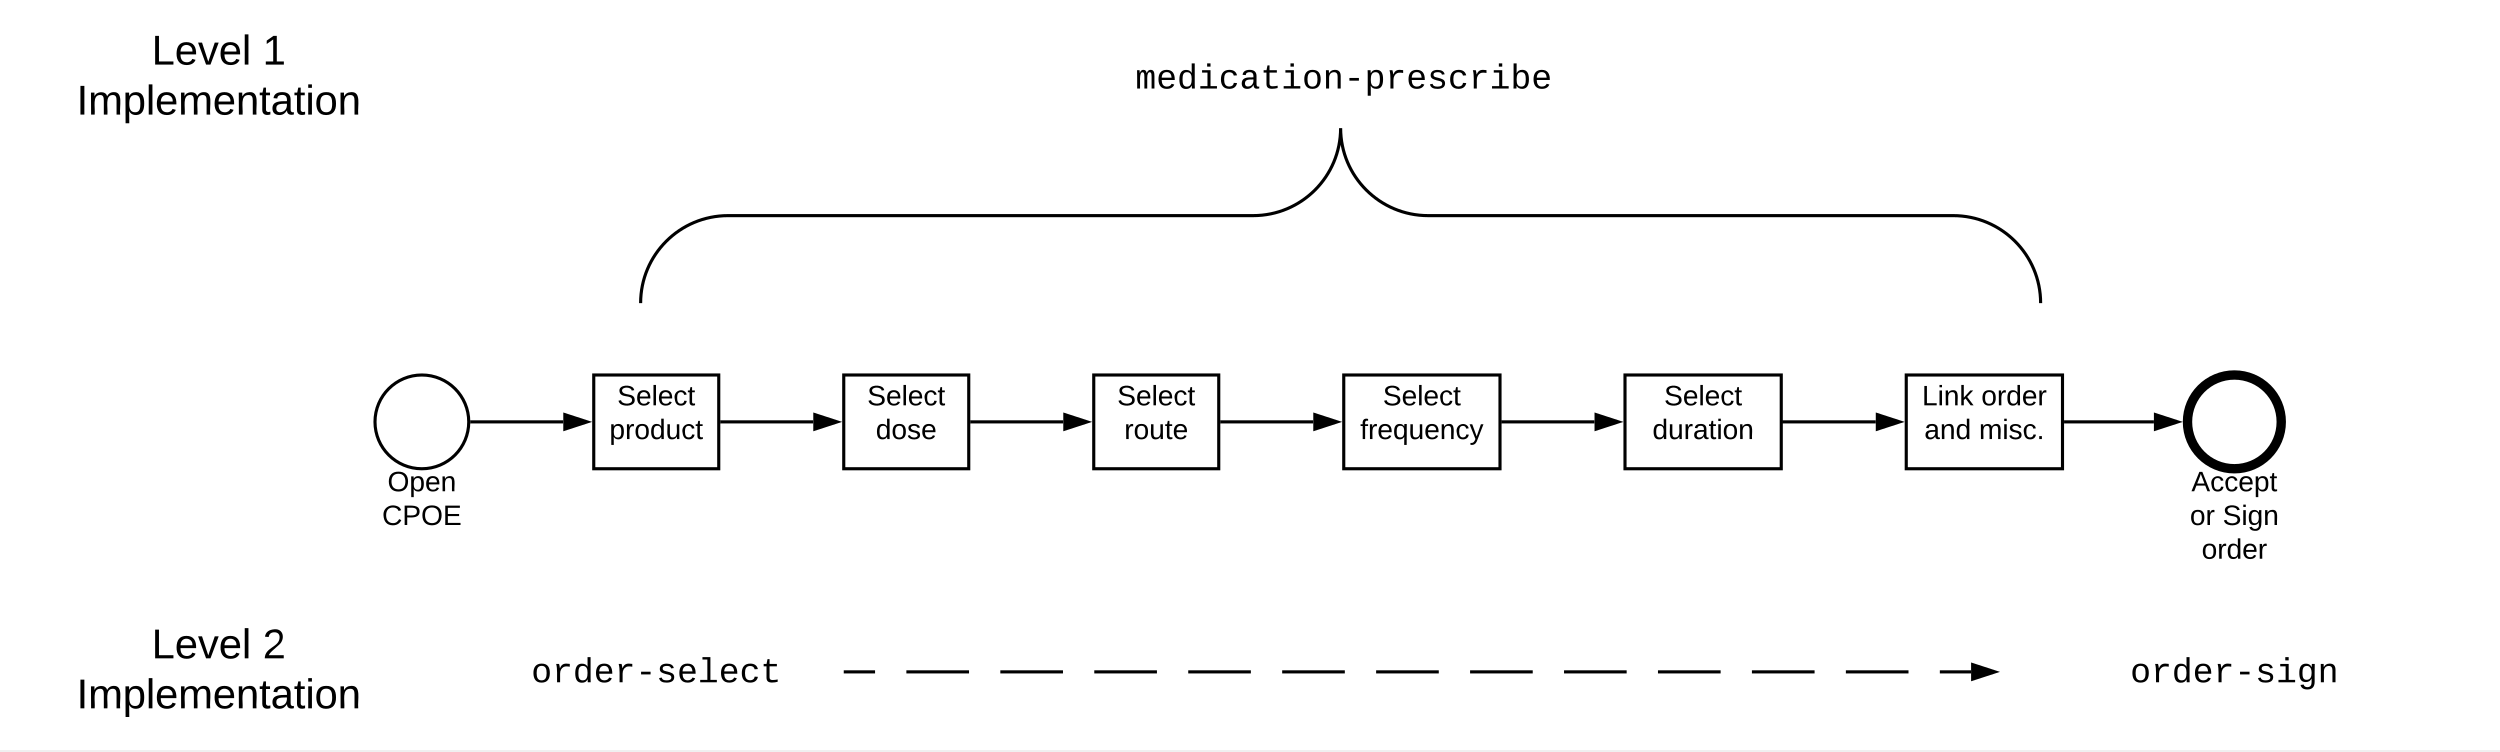
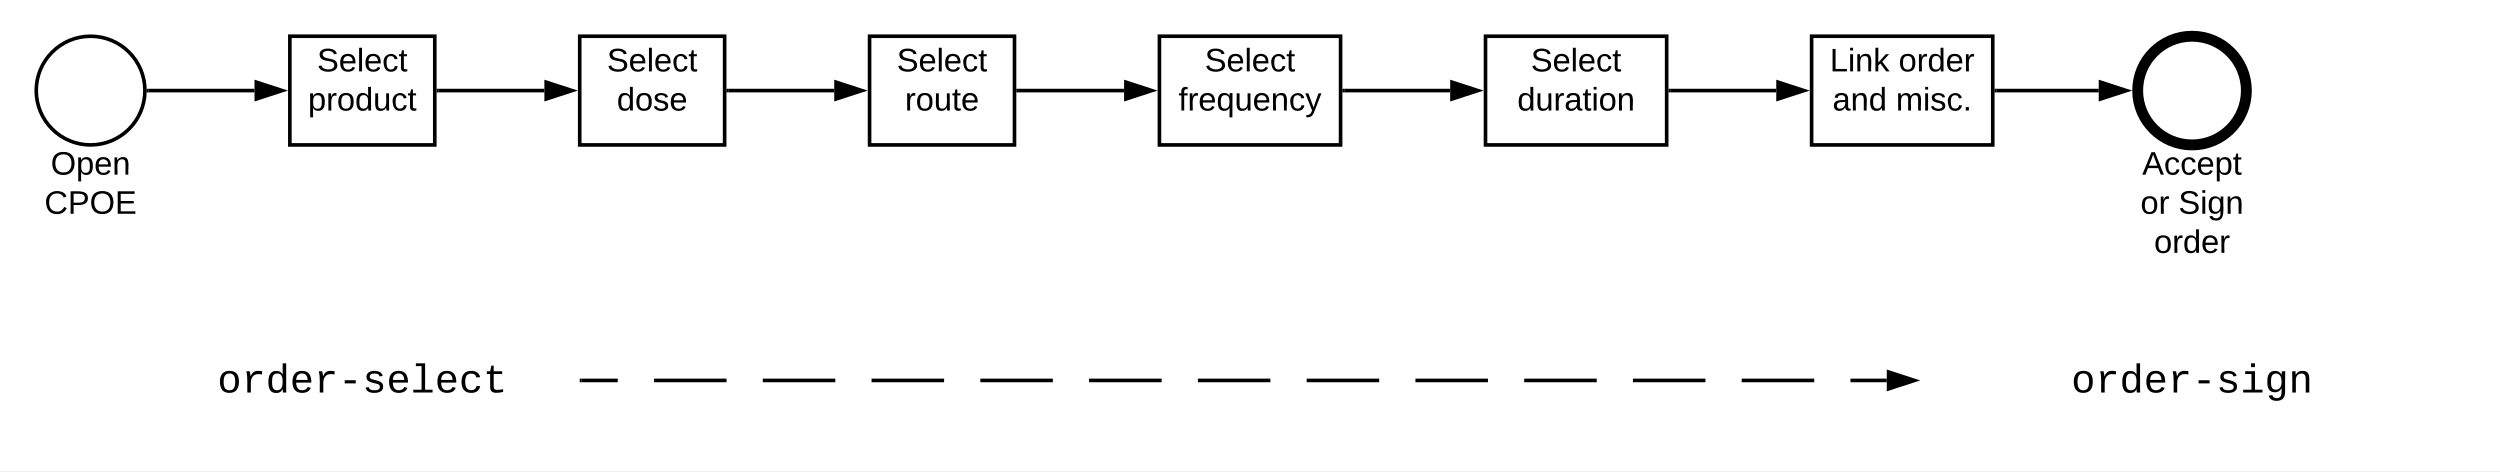
- <svg xmlns="http://www.w3.org/2000/svg" xmlns:ns1="lucid" xmlns:xlink="http://www.w3.org/1999/xlink" width="1600" height="481">
-   <g transform="translate(0 1.4210854715202004e-14)" ns1:page-tab-id="N0z3ojsHobxc">
+ <svg xmlns="http://www.w3.org/2000/svg" xmlns:ns1="lucid" xmlns:xlink="http://www.w3.org/1999/xlink" width="1380" height="260">
+   <g transform="translate(-220 -220)" ns1:page-tab-id="N0z3ojsHobxc">
    <path d="M0 0h1600v480H0z" fill="#fff" />
-     <path d="M20 20h240v60H20z" fill="none" />
-     <use xlink:href="#a" transform="matrix(1,0,0,1,20,20) translate(77.07407 21.33333)" />
-     <use xlink:href="#b" transform="matrix(1,0,0,1,20,20) translate(148.1111 21.33333)" />
-     <use xlink:href="#c" transform="matrix(1,0,0,1,20,20) translate(29.03704 53.33333)" />
    <path d="M300 270c0 16.57-13.43 30-30 30s-30-13.43-30-30 13.43-30 30-30 30 13.43 30 30z" stroke="#000" stroke-width="2" fill="#fff" />
-     <use xlink:href="#d" transform="matrix(1,0,0,1,240,300) translate(8 14.4)" />
-     <use xlink:href="#e" transform="matrix(1,0,0,1,240,300) translate(4.525 36)" />
+     <use xlink:href="#a" transform="matrix(1,0,0,1,240,302) translate(8 14.4)" />
+     <use xlink:href="#b" transform="matrix(1,0,0,1,240,302) translate(4.525 36)" />
    <path d="M1460 270c0 16.57-13.43 30-30 30s-30-13.43-30-30 13.43-30 30-30 30 13.43 30 30z" stroke="#000" stroke-width="6" fill="#fff" />
-     <use xlink:href="#f" transform="matrix(1,0,0,1,1400,300) translate(2.5 14.4)" />
-     <use xlink:href="#g" transform="matrix(1,0,0,1,1400,300) translate(1.55 36)" />
-     <use xlink:href="#h" transform="matrix(1,0,0,1,1400,300) translate(22.5 36)" />
-     <use xlink:href="#i" transform="matrix(1,0,0,1,1400,300) translate(9.05 57.6)" />
+     <use xlink:href="#c" transform="matrix(1,0,0,1,1400,302) translate(2.5 14.4)" />
+     <use xlink:href="#d" transform="matrix(1,0,0,1,1400,302) translate(1.55 36)" />
+     <use xlink:href="#e" transform="matrix(1,0,0,1,1400,302) translate(22.5 36)" />
+     <use xlink:href="#f" transform="matrix(1,0,0,1,1400,302) translate(9.05 57.6)" />
    <path d="M380 240h80v60h-80z" stroke="#000" stroke-width="2" fill="#fff" />
-     <use xlink:href="#j" transform="matrix(1,0,0,1,380,240) translate(15.03 19.41)" />
-     <use xlink:href="#k" transform="matrix(1,0,0,1,380,240) translate(10.03 41.01)" />
+     <use xlink:href="#g" transform="matrix(1,0,0,1,380,240) translate(15.03 19.41)" />
+     <use xlink:href="#h" transform="matrix(1,0,0,1,380,240) translate(10.03 41.01)" />
    <path d="M540 240h80v60h-80z" stroke="#000" stroke-width="2" fill="#fff" />
-     <use xlink:href="#l" transform="matrix(1,0,0,1,540,240) translate(15.03 19.41)" />
-     <use xlink:href="#m" transform="matrix(1,0,0,1,540,240) translate(20.505 41.01)" />
+     <use xlink:href="#i" transform="matrix(1,0,0,1,540,240) translate(15.03 19.41)" />
+     <use xlink:href="#j" transform="matrix(1,0,0,1,540,240) translate(20.505 41.01)" />
    <path d="M700 240h80v60h-80z" stroke="#000" stroke-width="2" fill="#fff" />
-     <use xlink:href="#l" transform="matrix(1,0,0,1,700,240) translate(15.03 19.41)" />
-     <use xlink:href="#n" transform="matrix(1,0,0,1,700,240) translate(19.53 41.01)" />
+     <use xlink:href="#i" transform="matrix(1,0,0,1,700,240) translate(15.03 19.41)" />
+     <use xlink:href="#k" transform="matrix(1,0,0,1,700,240) translate(19.53 41.01)" />
    <path d="M860 240h100v60H860z" stroke="#000" stroke-width="2" fill="#fff" />
-     <use xlink:href="#l" transform="matrix(1,0,0,1,860,240) translate(25.03 19.41)" />
-     <use xlink:href="#o" transform="matrix(1,0,0,1,860,240) translate(10.53 41.01)" />
+     <use xlink:href="#i" transform="matrix(1,0,0,1,860,240) translate(25.03 19.41)" />
+     <use xlink:href="#l" transform="matrix(1,0,0,1,860,240) translate(10.53 41.01)" />
    <path d="M1040 240h100v60h-100z" stroke="#000" stroke-width="2" fill="#fff" />
-     <use xlink:href="#l" transform="matrix(1,0,0,1,1040,240) translate(25.03 19.41)" />
-     <use xlink:href="#p" transform="matrix(1,0,0,1,1040,240) translate(17.555 41.01)" />
-     <path d="M301 270h59.5" stroke="#000" stroke-width="2" fill="none" />
-     <path d="M301 271h-1.08l.08-1-.04-1H301z" />
+     <use xlink:href="#i" transform="matrix(1,0,0,1,1040,240) translate(25.03 19.41)" />
+     <use xlink:href="#m" transform="matrix(1,0,0,1,1040,240) translate(17.555 41.01)" />
+     <path d="M302 270h58.5" stroke="#000" stroke-width="2" fill="none" />
+     <path d="M302.03 271h-1.1l.07-.98-.03-1.02h1.06z" />
    <path d="M375.76 270l-14.26 4.64v-9.28z" stroke="#000" stroke-width="2" />
-     <path d="M461 270h59.5" stroke="#000" stroke-width="2" fill="none" />
-     <path d="M461 271h-1v-2h1z" />
+     <path d="M462 270h58.5" stroke="#000" stroke-width="2" fill="none" />
+     <path d="M462.03 271H461v-2h1.03z" />
    <path d="M535.76 270l-14.26 4.64v-9.28z" stroke="#000" stroke-width="2" />
-     <path d="M621 270h59.5" stroke="#000" stroke-width="2" fill="none" />
-     <path d="M621 271h-1v-2h1z" />
+     <path d="M622 270h58.5" stroke="#000" stroke-width="2" fill="none" />
+     <path d="M622.03 271H621v-2h1.03z" />
    <path d="M695.76 270l-14.26 4.64v-9.28z" stroke="#000" stroke-width="2" />
-     <path d="M781 270h59.5" stroke="#000" stroke-width="2" fill="none" />
-     <path d="M781 271h-1v-2h1z" />
+     <path d="M782 270h58.5" stroke="#000" stroke-width="2" fill="none" />
+     <path d="M782.03 271H781v-2h1.03z" />
    <path d="M855.76 270l-14.26 4.64v-9.28z" stroke="#000" stroke-width="2" />
-     <path d="M961 270h59.5" stroke="#000" stroke-width="2" fill="none" />
-     <path d="M961 271h-1v-2h1z" />
+     <path d="M962 270h58.5" stroke="#000" stroke-width="2" fill="none" />
+     <path d="M962.03 271H961v-2h1.03z" />
    <path d="M1035.76 270l-14.26 4.64v-9.28z" stroke="#000" stroke-width="2" />
    <path d="M300 400h240v60H300z" stroke="#000" stroke-opacity="0" stroke-width="2" fill="#fff" fill-opacity="0" />
-     <use xlink:href="#q" transform="matrix(1,0,0,1,305,405) translate(34.98698 31.66233)" />
+     <use xlink:href="#n" transform="matrix(1,0,0,1,305,405) translate(34.98698 31.66233)" />
    <path d="M1280 400h300v60h-300z" stroke="#000" stroke-opacity="0" stroke-width="2" fill="#fff" fill-opacity="0" />
-     <use xlink:href="#r" transform="matrix(1,0,0,1,1285,405) translate(78.32248 31.66233)" />
+     <use xlink:href="#o" transform="matrix(1,0,0,1,1285,405) translate(78.32248 31.66233)" />
    <path d="M1220 240h100v60h-100z" stroke="#000" stroke-width="2" fill="#fff" />
-     <use xlink:href="#s" transform="matrix(1,0,0,1,1220,240) translate(10.08 19.41)" />
-     <use xlink:href="#t" transform="matrix(1,0,0,1,1220,240) translate(48.03 19.41)" />
-     <use xlink:href="#u" transform="matrix(1,0,0,1,1220,240) translate(11.555 41.01)" />
-     <use xlink:href="#v" transform="matrix(1,0,0,1,1220,240) translate(46.555 41.01)" />
-     <path d="M1141 270h59.5" stroke="#000" stroke-width="2" fill="none" />
-     <path d="M1141 271h-1v-2h1z" />
+     <use xlink:href="#p" transform="matrix(1,0,0,1,1220,240) translate(10.08 19.41)" />
+     <use xlink:href="#q" transform="matrix(1,0,0,1,1220,240) translate(48.03 19.41)" />
+     <use xlink:href="#r" transform="matrix(1,0,0,1,1220,240) translate(11.555 41.01)" />
+     <use xlink:href="#s" transform="matrix(1,0,0,1,1220,240) translate(46.555 41.01)" />
+     <path d="M1142 270h58.5" stroke="#000" stroke-width="2" fill="none" />
+     <path d="M1142.03 271H1141v-2h1.03z" />
    <path d="M1215.76 270l-14.26 4.64v-9.28z" stroke="#000" stroke-width="2" />
-     <path d="M1321 270h57.5" stroke="#000" stroke-width="2" fill="none" />
-     <path d="M1321 271h-1v-2h1z" />
+     <path d="M1322 270h56.5" stroke="#000" stroke-width="2" fill="none" />
+     <path d="M1322.03 271H1321v-2h1.03z" />
    <path d="M1393.76 270l-14.26 4.64v-9.28z" stroke="#000" stroke-width="2" />
-     <path d="M740 20h240v60H740z" stroke="#000" stroke-opacity="0" stroke-width="2" fill="#fff" fill-opacity="0" />
-     <g>
-       <use xlink:href="#w" transform="matrix(1,0,0,1,745,25) translate(-18.35503 31.66233)" />
-     </g>
-     <g fill="none">
-       <path d="M410 194h896V90H410z" />
-       <path d="M1306 194c0-30.93-25.07-56-56-56H914c-30.93 0-56-25.07-56-56 0 30.93-25.07 56-56 56H466c-30.93 0-56 25.07-56 56" stroke="#000" stroke-width="2" />
-     </g>
-     <path d="M20 400h240v60H20z" fill="none" />
-     <g>
-       <use xlink:href="#a" transform="matrix(1,0,0,1,20,400) translate(77.07407 21.33333)" />
-       <use xlink:href="#x" transform="matrix(1,0,0,1,20,400) translate(148.1111 21.33333)" />
-       <use xlink:href="#c" transform="matrix(1,0,0,1,20,400) translate(29.03704 53.33333)" />
-     </g>
-     <path d="M540 430h721.5" fill="none" />
-     <path d="M540 430h20.04m20.04 0h40.1m20.03 0h40.1m20.03 0h40.1m20.03 0h40.08m20.04 0h40.1m20.03 0h40.1m20.03 0h40.1m20.03 0h40.08m20.04 0h40.1m20.03 0h40.1m20.03 0h40.08m20.06 0h20.04" stroke="#000" stroke-width="2" fill="none" />
-     <path />
+     <path d="M541 430h20m20.03 0h40.03m20 0h40.04m20 0h40.04m20 0h40.04m20 0h40.04m20.02 0h40.02m20.02 0h40.02m20.02 0h40.03m20 0h40.04m20 0h40.03m20 0h40.04m20 0h20.03" stroke="#000" stroke-width="2" fill="none" />
+     <path d="M541.03 431H540v-2h1.03z" />
    <path d="M1276.76 430l-14.26 4.64v-9.28z" stroke="#000" stroke-width="2" />
    <defs>
-       <path d="M30 0v-248h33v221h125V0H30" id="y" />
-       <path d="M100-194c63 0 86 42 84 106H49c0 40 14 67 53 68 26 1 43-12 49-29l28 8c-11 28-37 45-77 45C44 4 14-33 15-96c1-61 26-98 85-98zm52 81c6-60-76-77-97-28-3 7-6 17-6 28h103" id="z" />
-       <path d="M108 0H70L1-190h34L89-25l56-165h34" id="A" />
-       <path d="M24 0v-261h32V0H24" id="B" />
+       <path d="M140-251c81 0 123 46 123 126C263-46 219 4 140 4 59 4 17-45 17-125s42-126 123-126zm0 227c63 0 89-41 89-101s-29-99-89-99c-61 0-89 39-89 99S79-25 140-24" id="t" />
+       <path d="M115-194c55 1 70 41 70 98S169 2 115 4C84 4 66-9 55-30l1 105H24l-1-265h31l2 30c10-21 28-34 59-34zm-8 174c40 0 45-34 45-75s-6-73-45-74c-42 0-51 32-51 76 0 43 10 73 51 73" id="u" />
+       <path d="M100-194c63 0 86 42 84 106H49c0 40 14 67 53 68 26 1 43-12 49-29l28 8c-11 28-37 45-77 45C44 4 14-33 15-96c1-61 26-98 85-98zm52 81c6-60-76-77-97-28-3 7-6 17-6 28h103" id="v" />
+       <path d="M117-194c89-4 53 116 60 194h-32v-121c0-31-8-49-39-48C34-167 62-67 57 0H25l-1-190h30c1 10-1 24 2 32 11-22 29-35 61-36" id="w" />
      <g id="a">
-         <use transform="matrix(0.07407407,0,0,0.07407407,0,0)" xlink:href="#y" />
-         <use transform="matrix(0.07407407,0,0,0.07407407,14.81481,0)" xlink:href="#z" />
-         <use transform="matrix(0.07407407,0,0,0.07407407,29.62963,0)" xlink:href="#A" />
-         <use transform="matrix(0.07407407,0,0,0.07407407,42.96296,0)" xlink:href="#z" />
-         <use transform="matrix(0.07407407,0,0,0.07407407,57.77778,0)" xlink:href="#B" />
-       </g>
-       <path d="M27 0v-27h64v-190l-56 39v-29l58-41h29v221h61V0H27" id="C" />
-       <use transform="matrix(0.07407407,0,0,0.07407407,0,0)" xlink:href="#C" id="b" />
-       <path d="M33 0v-248h34V0H33" id="D" />
-       <path d="M210-169c-67 3-38 105-44 169h-31v-121c0-29-5-50-35-48C34-165 62-65 56 0H25l-1-190h30c1 10-1 24 2 32 10-44 99-50 107 0 11-21 27-35 58-36 85-2 47 119 55 194h-31v-121c0-29-5-49-35-48" id="E" />
-       <path d="M115-194c55 1 70 41 70 98S169 2 115 4C84 4 66-9 55-30l1 105H24l-1-265h31l2 30c10-21 28-34 59-34zm-8 174c40 0 45-34 45-75s-6-73-45-74c-42 0-51 32-51 76 0 43 10 73 51 73" id="F" />
-       <path d="M117-194c89-4 53 116 60 194h-32v-121c0-31-8-49-39-48C34-167 62-67 57 0H25l-1-190h30c1 10-1 24 2 32 11-22 29-35 61-36" id="G" />
-       <path d="M59-47c-2 24 18 29 38 22v24C64 9 27 4 27-40v-127H5v-23h24l9-43h21v43h35v23H59v120" id="H" />
-       <path d="M141-36C126-15 110 5 73 4 37 3 15-17 15-53c-1-64 63-63 125-63 3-35-9-54-41-54-24 1-41 7-42 31l-33-3c5-37 33-52 76-52 45 0 72 20 72 64v82c-1 20 7 32 28 27v20c-31 9-61-2-59-35zM48-53c0 20 12 33 32 33 41-3 63-29 60-74-43 2-92-5-92 41" id="I" />
-       <path d="M24-231v-30h32v30H24zM24 0v-190h32V0H24" id="J" />
-       <path d="M100-194c62-1 85 37 85 99 1 63-27 99-86 99S16-35 15-95c0-66 28-99 85-99zM99-20c44 1 53-31 53-75 0-43-8-75-51-75s-53 32-53 75 10 74 51 75" id="K" />
+         <use transform="matrix(0.05,0,0,0.05,0,0)" xlink:href="#t" />
+         <use transform="matrix(0.05,0,0,0.05,14,0)" xlink:href="#u" />
+         <use transform="matrix(0.05,0,0,0.05,24,0)" xlink:href="#v" />
+         <use transform="matrix(0.05,0,0,0.05,34,0)" xlink:href="#w" />
+       </g>
+       <path d="M212-179c-10-28-35-45-73-45-59 0-87 40-87 99 0 60 29 101 89 101 43 0 62-24 78-52l27 14C228-24 195 4 139 4 59 4 22-46 18-125c-6-104 99-153 187-111 19 9 31 26 39 46" id="x" />
+       <path d="M30-248c87 1 191-15 191 75 0 78-77 80-158 76V0H30v-248zm33 125c57 0 124 11 124-50 0-59-68-47-124-48v98" id="y" />
+       <path d="M30 0v-248h187v28H63v79h144v27H63v87h162V0H30" id="z" />
+       <g id="b">
+         <use transform="matrix(0.05,0,0,0.05,0,0)" xlink:href="#x" />
+         <use transform="matrix(0.05,0,0,0.05,12.95,0)" xlink:href="#y" />
+         <use transform="matrix(0.05,0,0,0.05,24.95,0)" xlink:href="#t" />
+         <use transform="matrix(0.05,0,0,0.05,38.95,0)" xlink:href="#z" />
+       </g>
+       <path d="M205 0l-28-72H64L36 0H1l101-248h38L239 0h-34zm-38-99l-47-123c-12 45-31 82-46 123h93" id="A" />
+       <path d="M96-169c-40 0-48 33-48 73s9 75 48 75c24 0 41-14 43-38l32 2c-6 37-31 61-74 61-59 0-76-41-82-99-10-93 101-131 147-64 4 7 5 14 7 22l-32 3c-4-21-16-35-41-35" id="B" />
+       <path d="M59-47c-2 24 18 29 38 22v24C64 9 27 4 27-40v-127H5v-23h24l9-43h21v43h35v23H59v120" id="C" />
      <g id="c">
-         <use transform="matrix(0.07407407,0,0,0.07407407,0,0)" xlink:href="#D" />
-         <use transform="matrix(0.07407407,0,0,0.07407407,7.407407,0)" xlink:href="#E" />
-         <use transform="matrix(0.07407407,0,0,0.07407407,29.55556,0)" xlink:href="#F" />
-         <use transform="matrix(0.07407407,0,0,0.07407407,44.37037,0)" xlink:href="#B" />
-         <use transform="matrix(0.07407407,0,0,0.07407407,50.22222,0)" xlink:href="#z" />
-         <use transform="matrix(0.07407407,0,0,0.07407407,65.03704,0)" xlink:href="#E" />
-         <use transform="matrix(0.07407407,0,0,0.07407407,87.18519,0)" xlink:href="#z" />
-         <use transform="matrix(0.07407407,0,0,0.07407407,102,0)" xlink:href="#G" />
-         <use transform="matrix(0.07407407,0,0,0.07407407,116.8148,0)" xlink:href="#H" />
-         <use transform="matrix(0.07407407,0,0,0.07407407,124.2222,0)" xlink:href="#I" />
-         <use transform="matrix(0.07407407,0,0,0.07407407,139.037,0)" xlink:href="#H" />
-         <use transform="matrix(0.07407407,0,0,0.07407407,146.4444,0)" xlink:href="#J" />
-         <use transform="matrix(0.07407407,0,0,0.07407407,152.2963,0)" xlink:href="#K" />
-         <use transform="matrix(0.07407407,0,0,0.07407407,167.1111,0)" xlink:href="#G" />
-       </g>
-       <path d="M140-251c81 0 123 46 123 126C263-46 219 4 140 4 59 4 17-45 17-125s42-126 123-126zm0 227c63 0 89-41 89-101s-29-99-89-99c-61 0-89 39-89 99S79-25 140-24" id="L" />
+         <use transform="matrix(0.05,0,0,0.05,0,0)" xlink:href="#A" />
+         <use transform="matrix(0.05,0,0,0.05,12,0)" xlink:href="#B" />
+         <use transform="matrix(0.05,0,0,0.05,21,0)" xlink:href="#B" />
+         <use transform="matrix(0.05,0,0,0.05,30,0)" xlink:href="#v" />
+         <use transform="matrix(0.05,0,0,0.05,40,0)" xlink:href="#u" />
+         <use transform="matrix(0.05,0,0,0.05,50,0)" xlink:href="#C" />
+       </g>
+       <path d="M100-194c62-1 85 37 85 99 1 63-27 99-86 99S16-35 15-95c0-66 28-99 85-99zM99-20c44 1 53-31 53-75 0-43-8-75-51-75s-53 32-53 75 10 74 51 75" id="D" />
+       <path d="M114-163C36-179 61-72 57 0H25l-1-190h30c1 12-1 29 2 39 6-27 23-49 58-41v29" id="E" />
      <g id="d">
-         <use transform="matrix(0.05,0,0,0.05,0,0)" xlink:href="#L" />
-         <use transform="matrix(0.05,0,0,0.05,14,0)" xlink:href="#F" />
-         <use transform="matrix(0.05,0,0,0.05,24,0)" xlink:href="#z" />
-         <use transform="matrix(0.05,0,0,0.05,34,0)" xlink:href="#G" />
-       </g>
-       <path d="M212-179c-10-28-35-45-73-45-59 0-87 40-87 99 0 60 29 101 89 101 43 0 62-24 78-52l27 14C228-24 195 4 139 4 59 4 22-46 18-125c-6-104 99-153 187-111 19 9 31 26 39 46" id="M" />
-       <path d="M30-248c87 1 191-15 191 75 0 78-77 80-158 76V0H30v-248zm33 125c57 0 124 11 124-50 0-59-68-47-124-48v98" id="N" />
-       <path d="M30 0v-248h187v28H63v79h144v27H63v87h162V0H30" id="O" />
+         <use transform="matrix(0.05,0,0,0.05,0,0)" xlink:href="#D" />
+         <use transform="matrix(0.05,0,0,0.05,10,0)" xlink:href="#E" />
+       </g>
+       <path d="M185-189c-5-48-123-54-124 2 14 75 158 14 163 119 3 78-121 87-175 55-17-10-28-26-33-46l33-7c5 56 141 63 141-1 0-78-155-14-162-118-5-82 145-84 179-34 5 7 8 16 11 25" id="F" />
+       <path d="M24-231v-30h32v30H24zM24 0v-190h32V0H24" id="G" />
+       <path d="M177-190C167-65 218 103 67 71c-23-6-38-20-44-43l32-5c15 47 100 32 89-28v-30C133-14 115 1 83 1 29 1 15-40 15-95c0-56 16-97 71-98 29-1 48 16 59 35 1-10 0-23 2-32h30zM94-22c36 0 50-32 50-73 0-42-14-75-50-75-39 0-46 34-46 75s6 73 46 73" id="H" />
      <g id="e">
+         <use transform="matrix(0.05,0,0,0.05,0,0)" xlink:href="#F" />
+         <use transform="matrix(0.05,0,0,0.05,12,0)" xlink:href="#G" />
+         <use transform="matrix(0.05,0,0,0.05,15.95,0)" xlink:href="#H" />
+         <use transform="matrix(0.05,0,0,0.05,25.95,0)" xlink:href="#w" />
+       </g>
+       <path d="M85-194c31 0 48 13 60 33l-1-100h32l1 261h-30c-2-10 0-23-3-31C134-8 116 4 85 4 32 4 16-35 15-94c0-66 23-100 70-100zm9 24c-40 0-46 34-46 75 0 40 6 74 45 74 42 0 51-32 51-76 0-42-9-74-50-73" id="I" />
+       <g id="f">
+         <use transform="matrix(0.05,0,0,0.05,0,0)" xlink:href="#D" />
+         <use transform="matrix(0.05,0,0,0.05,10,0)" xlink:href="#E" />
+         <use transform="matrix(0.05,0,0,0.05,15.95,0)" xlink:href="#I" />
+         <use transform="matrix(0.05,0,0,0.05,25.95,0)" xlink:href="#v" />
+         <use transform="matrix(0.05,0,0,0.05,35.95,0)" xlink:href="#E" />
+       </g>
+       <path d="M24 0v-261h32V0H24" id="J" />
+       <g id="g">
+         <use transform="matrix(0.05,0,0,0.05,0,0)" xlink:href="#F" />
+         <use transform="matrix(0.05,0,0,0.05,12,0)" xlink:href="#v" />
+         <use transform="matrix(0.05,0,0,0.05,22,0)" xlink:href="#J" />
+         <use transform="matrix(0.05,0,0,0.05,25.95,0)" xlink:href="#v" />
+         <use transform="matrix(0.05,0,0,0.05,35.95,0)" xlink:href="#B" />
+         <use transform="matrix(0.05,0,0,0.05,44.95,0)" xlink:href="#C" />
+       </g>
+       <path d="M84 4C-5 8 30-112 23-190h32v120c0 31 7 50 39 49 72-2 45-101 50-169h31l1 190h-30c-1-10 1-25-2-33-11 22-28 36-60 37" id="K" />
+       <g id="h">
+         <use transform="matrix(0.05,0,0,0.05,0,0)" xlink:href="#u" />
+         <use transform="matrix(0.05,0,0,0.05,10,0)" xlink:href="#E" />
+         <use transform="matrix(0.05,0,0,0.05,15.95,0)" xlink:href="#D" />
+         <use transform="matrix(0.05,0,0,0.05,25.95,0)" xlink:href="#I" />
+         <use transform="matrix(0.05,0,0,0.05,35.95,0)" xlink:href="#K" />
+         <use transform="matrix(0.05,0,0,0.05,45.95,0)" xlink:href="#B" />
+         <use transform="matrix(0.05,0,0,0.05,54.95,0)" xlink:href="#C" />
+       </g>
+       <g id="i">
+         <use transform="matrix(0.05,0,0,0.05,0,0)" xlink:href="#F" />
+         <use transform="matrix(0.05,0,0,0.05,12,0)" xlink:href="#v" />
+         <use transform="matrix(0.05,0,0,0.05,22,0)" xlink:href="#J" />
+         <use transform="matrix(0.05,0,0,0.05,25.95,0)" xlink:href="#v" />
+         <use transform="matrix(0.05,0,0,0.05,35.95,0)" xlink:href="#B" />
+         <use transform="matrix(0.05,0,0,0.05,44.95,0)" xlink:href="#C" />
+       </g>
+       <path d="M135-143c-3-34-86-38-87 0 15 53 115 12 119 90S17 21 10-45l28-5c4 36 97 45 98 0-10-56-113-15-118-90-4-57 82-63 122-42 12 7 21 19 24 35" id="L" />
+       <g id="j">
+         <use transform="matrix(0.05,0,0,0.05,0,0)" xlink:href="#I" />
+         <use transform="matrix(0.05,0,0,0.05,10,0)" xlink:href="#D" />
+         <use transform="matrix(0.05,0,0,0.05,20,0)" xlink:href="#L" />
+         <use transform="matrix(0.05,0,0,0.05,29,0)" xlink:href="#v" />
+       </g>
+       <g id="k">
+         <use transform="matrix(0.05,0,0,0.05,0,0)" xlink:href="#E" />
+         <use transform="matrix(0.05,0,0,0.05,5.95,0)" xlink:href="#D" />
+         <use transform="matrix(0.05,0,0,0.05,15.95,0)" xlink:href="#K" />
+         <use transform="matrix(0.05,0,0,0.05,25.95,0)" xlink:href="#C" />
+         <use transform="matrix(0.05,0,0,0.05,30.95,0)" xlink:href="#v" />
+       </g>
+       <path d="M101-234c-31-9-42 10-38 44h38v23H63V0H32v-167H5v-23h27c-7-52 17-82 69-68v24" id="M" />
+       <path d="M145-31C134-9 116 4 85 4 32 4 16-35 15-94c0-59 17-99 70-100 32-1 48 14 60 33 0-11-1-24 2-32h30l-1 268h-32zM93-21c41 0 51-33 51-76s-8-73-50-73c-40 0-46 35-46 75s5 74 45 74" id="N" />
+       <path d="M179-190L93 31C79 59 56 82 12 73V49c39 6 53-20 64-50L1-190h34L92-34l54-156h33" id="O" />
+       <g id="l">
        <use transform="matrix(0.05,0,0,0.05,0,0)" xlink:href="#M" />
-         <use transform="matrix(0.05,0,0,0.05,12.95,0)" xlink:href="#N" />
-         <use transform="matrix(0.05,0,0,0.05,24.95,0)" xlink:href="#L" />
-         <use transform="matrix(0.05,0,0,0.05,38.95,0)" xlink:href="#O" />
-       </g>
-       <path d="M205 0l-28-72H64L36 0H1l101-248h38L239 0h-34zm-38-99l-47-123c-12 45-31 82-46 123h93" id="P" />
-       <path d="M96-169c-40 0-48 33-48 73s9 75 48 75c24 0 41-14 43-38l32 2c-6 37-31 61-74 61-59 0-76-41-82-99-10-93 101-131 147-64 4 7 5 14 7 22l-32 3c-4-21-16-35-41-35" id="Q" />
-       <g id="f">
+         <use transform="matrix(0.05,0,0,0.05,5,0)" xlink:href="#E" />
+         <use transform="matrix(0.05,0,0,0.05,10.95,0)" xlink:href="#v" />
+         <use transform="matrix(0.05,0,0,0.05,20.95,0)" xlink:href="#N" />
+         <use transform="matrix(0.05,0,0,0.05,30.95,0)" xlink:href="#K" />
+         <use transform="matrix(0.05,0,0,0.05,40.95,0)" xlink:href="#v" />
+         <use transform="matrix(0.05,0,0,0.05,50.95,0)" xlink:href="#w" />
+         <use transform="matrix(0.05,0,0,0.05,60.95,0)" xlink:href="#B" />
+         <use transform="matrix(0.05,0,0,0.05,69.95,0)" xlink:href="#O" />
+       </g>
+       <path d="M141-36C126-15 110 5 73 4 37 3 15-17 15-53c-1-64 63-63 125-63 3-35-9-54-41-54-24 1-41 7-42 31l-33-3c5-37 33-52 76-52 45 0 72 20 72 64v82c-1 20 7 32 28 27v20c-31 9-61-2-59-35zM48-53c0 20 12 33 32 33 41-3 63-29 60-74-43 2-92-5-92 41" id="P" />
+       <g id="m">
+         <use transform="matrix(0.05,0,0,0.05,0,0)" xlink:href="#I" />
+         <use transform="matrix(0.05,0,0,0.05,10,0)" xlink:href="#K" />
+         <use transform="matrix(0.05,0,0,0.05,20,0)" xlink:href="#E" />
+         <use transform="matrix(0.05,0,0,0.05,25.95,0)" xlink:href="#P" />
+         <use transform="matrix(0.05,0,0,0.05,35.95,0)" xlink:href="#C" />
+         <use transform="matrix(0.05,0,0,0.05,40.95,0)" xlink:href="#G" />
+         <use transform="matrix(0.05,0,0,0.05,44.9,0)" xlink:href="#D" />
+         <use transform="matrix(0.05,0,0,0.05,54.9,0)" xlink:href="#w" />
+       </g>
+       <path d="M615-1102c343 0 484 203 482 560-1 347-147 562-488 562-336 0-475-219-479-562-4-349 156-560 485-560zm-8 989c240 0 301-180 301-429 0-245-55-427-290-427-236 0-299 181-299 427 0 243 61 429 288 429" id="Q" />
+       <path d="M839-1102c70 0 148 7 206 17v167c-112-18-268-36-363 15-129 69-208 203-208 395V0H294c-10-367 32-789-52-1082h171c21 75 41 161 48 250h5c67-152 152-270 373-270" id="R" />
+       <path d="M865-914c-3-187-2-380-2-570h180v1261c0 76 1 155 6 223H877c-8-49-9-116-10-174h-5C801-44 708 26 530 26c-135 0-234-46-297-139s-95-232-95-419c0-377 131-566 392-566 176 0 271 63 335 184zm-286-51c-222 0-255 197-255 427 0 229 31 425 253 425 237 0 286-195 286-441 0-238-52-411-284-411" id="S" />
+       <path d="M617-1102c355 0 481 238 477 599H322c5 222 84 388 301 388 144 0 244-59 284-166l158 45C1002-72 854 20 623 20c-342 0-490-220-490-568 0-346 151-554 484-554zm291 461c-18-192-90-328-289-328-194 0-287 128-295 328h584" id="T" />
+       <path d="M334-464v-160h560v160H334" id="U" />
+       <path d="M873-819c-18-114-119-146-250-146-163 0-245 50-245 151 0 151 170 148 294 185 182 54 388 94 388 320 0 240-189 325-439 329-245 4-410-69-454-268l159-31c24 133 136 168 295 165 144-2 270-31 270-171 0-164-195-160-331-202-167-52-350-87-350-299 0-218 173-315 413-313 220 2 373 77 412 260" id="V" />
+       <path d="M736-142h380V0H134v-142h422v-1200H267v-142h469v1342" id="W" />
+       <path d="M631 20c-350 0-501-215-501-562 0-355 162-560 502-560 250 0 399 118 446 323l-192 14c-23-124-109-196-262-196-242 0-305 171-305 415 1 245 61 427 304 427 151 0 248-77 267-215l190 12C1039-107 883 20 631 20" id="X" />
+       <path d="M682 16c-209 0-323-80-324-285v-671H190v-142h170l58-282h120v282h432v142H538v652c2 114 60 155 182 155 106 0 209-16 297-34v137C921-4 806 16 682 16" id="Y" />
+       <g id="n">
+         <use transform="matrix(0.01085069,0,0,0.01085069,0,0)" xlink:href="#Q" />
+         <use transform="matrix(0.01085069,0,0,0.01085069,13.3355,0)" xlink:href="#R" />
+         <use transform="matrix(0.01085069,0,0,0.01085069,26.67101,0)" xlink:href="#S" />
+         <use transform="matrix(0.01085069,0,0,0.01085069,40.00651,0)" xlink:href="#T" />
+         <use transform="matrix(0.01085069,0,0,0.01085069,53.34201,0)" xlink:href="#R" />
+         <use transform="matrix(0.01085069,0,0,0.01085069,66.67752,0)" xlink:href="#U" />
+         <use transform="matrix(0.01085069,0,0,0.01085069,80.01302,0)" xlink:href="#V" />
+         <use transform="matrix(0.01085069,0,0,0.01085069,93.34852,0)" xlink:href="#T" />
+         <use transform="matrix(0.01085069,0,0,0.01085069,106.684,0)" xlink:href="#W" />
+         <use transform="matrix(0.01085069,0,0,0.01085069,120.0195,0)" xlink:href="#T" />
+         <use transform="matrix(0.01085069,0,0,0.01085069,133.355,0)" xlink:href="#X" />
+         <use transform="matrix(0.01085069,0,0,0.01085069,146.6905,0)" xlink:href="#Y" />
+       </g>
+       <path d="M745-142h380V0H143v-142h422v-798H246v-142h499v940zM545-1292v-192h200v192H545" id="Z" />
+       <path d="M1048-32c-2 300-135 456-433 456-222-1-358-88-400-267l184-25c22 99 100 157 222 156 184-2 248-125 248-315 0-64 3-133-2-194C807-100 706-13 524-12c-306 0-381-228-381-537 0-318 85-550 400-550 164 0 271 83 325 202h3c1-60 3-134 12-185h171c-13 339-4 702-6 1050zM585-145c210-8 284-178 284-406 0-192-52-331-177-392-33-16-69-22-104-22-223 2-259 184-259 414 0 229 31 415 256 406" id="aa" />
+       <path d="M706-1102c241 0 344 136 343 381V0H868v-695c1-168-57-273-220-268-190 6-283 138-283 336V0H185c-3-360 6-732-6-1082h170c4 54 7 126 8 185h3c63-121 164-204 346-205" id="ab" />
+       <g id="o">
+         <use transform="matrix(0.01085069,0,0,0.01085069,0,0)" xlink:href="#Q" />
+         <use transform="matrix(0.01085069,0,0,0.01085069,13.3355,0)" xlink:href="#R" />
+         <use transform="matrix(0.01085069,0,0,0.01085069,26.67101,0)" xlink:href="#S" />
+         <use transform="matrix(0.01085069,0,0,0.01085069,40.00651,0)" xlink:href="#T" />
+         <use transform="matrix(0.01085069,0,0,0.01085069,53.34201,0)" xlink:href="#R" />
+         <use transform="matrix(0.01085069,0,0,0.01085069,66.67752,0)" xlink:href="#U" />
+         <use transform="matrix(0.01085069,0,0,0.01085069,80.01302,0)" xlink:href="#V" />
+         <use transform="matrix(0.01085069,0,0,0.01085069,93.34852,0)" xlink:href="#Z" />
+         <use transform="matrix(0.01085069,0,0,0.01085069,106.684,0)" xlink:href="#aa" />
+         <use transform="matrix(0.01085069,0,0,0.01085069,120.0195,0)" xlink:href="#ab" />
+       </g>
+       <path d="M30 0v-248h33v221h125V0H30" id="ac" />
+       <path d="M143 0L79-87 56-68V0H24v-261h32v163l83-92h37l-77 82L181 0h-38" id="ad" />
+       <g id="p">
+         <use transform="matrix(0.05,0,0,0.05,0,0)" xlink:href="#ac" />
+         <use transform="matrix(0.05,0,0,0.05,10,0)" xlink:href="#G" />
+         <use transform="matrix(0.05,0,0,0.05,13.95,0)" xlink:href="#w" />
+         <use transform="matrix(0.05,0,0,0.05,23.95,0)" xlink:href="#ad" />
+       </g>
+       <g id="q">
+         <use transform="matrix(0.05,0,0,0.05,0,0)" xlink:href="#D" />
+         <use transform="matrix(0.05,0,0,0.05,10,0)" xlink:href="#E" />
+         <use transform="matrix(0.05,0,0,0.05,15.95,0)" xlink:href="#I" />
+         <use transform="matrix(0.05,0,0,0.05,25.95,0)" xlink:href="#v" />
+         <use transform="matrix(0.05,0,0,0.05,35.95,0)" xlink:href="#E" />
+       </g>
+       <g id="r">
        <use transform="matrix(0.05,0,0,0.05,0,0)" xlink:href="#P" />
-         <use transform="matrix(0.05,0,0,0.05,12,0)" xlink:href="#Q" />
-         <use transform="matrix(0.05,0,0,0.05,21,0)" xlink:href="#Q" />
-         <use transform="matrix(0.05,0,0,0.05,30,0)" xlink:href="#z" />
-         <use transform="matrix(0.05,0,0,0.05,40,0)" xlink:href="#F" />
-         <use transform="matrix(0.05,0,0,0.05,50,0)" xlink:href="#H" />
-       </g>
-       <path d="M114-163C36-179 61-72 57 0H25l-1-190h30c1 12-1 29 2 39 6-27 23-49 58-41v29" id="R" />
-       <g id="g">
-         <use transform="matrix(0.05,0,0,0.05,0,0)" xlink:href="#K" />
-         <use transform="matrix(0.05,0,0,0.05,10,0)" xlink:href="#R" />
-       </g>
-       <path d="M185-189c-5-48-123-54-124 2 14 75 158 14 163 119 3 78-121 87-175 55-17-10-28-26-33-46l33-7c5 56 141 63 141-1 0-78-155-14-162-118-5-82 145-84 179-34 5 7 8 16 11 25" id="S" />
-       <path d="M177-190C167-65 218 103 67 71c-23-6-38-20-44-43l32-5c15 47 100 32 89-28v-30C133-14 115 1 83 1 29 1 15-40 15-95c0-56 16-97 71-98 29-1 48 16 59 35 1-10 0-23 2-32h30zM94-22c36 0 50-32 50-73 0-42-14-75-50-75-39 0-46 34-46 75s6 73 46 73" id="T" />
-       <g id="h">
-         <use transform="matrix(0.05,0,0,0.05,0,0)" xlink:href="#S" />
-         <use transform="matrix(0.05,0,0,0.05,12,0)" xlink:href="#J" />
-         <use transform="matrix(0.05,0,0,0.05,15.95,0)" xlink:href="#T" />
-         <use transform="matrix(0.05,0,0,0.05,25.95,0)" xlink:href="#G" />
-       </g>
-       <path d="M85-194c31 0 48 13 60 33l-1-100h32l1 261h-30c-2-10 0-23-3-31C134-8 116 4 85 4 32 4 16-35 15-94c0-66 23-100 70-100zm9 24c-40 0-46 34-46 75 0 40 6 74 45 74 42 0 51-32 51-76 0-42-9-74-50-73" id="U" />
-       <g id="i">
-         <use transform="matrix(0.05,0,0,0.05,0,0)" xlink:href="#K" />
-         <use transform="matrix(0.05,0,0,0.05,10,0)" xlink:href="#R" />
-         <use transform="matrix(0.05,0,0,0.05,15.95,0)" xlink:href="#U" />
-         <use transform="matrix(0.05,0,0,0.05,25.95,0)" xlink:href="#z" />
-         <use transform="matrix(0.05,0,0,0.05,35.95,0)" xlink:href="#R" />
-       </g>
-       <g id="j">
-         <use transform="matrix(0.05,0,0,0.05,0,0)" xlink:href="#S" />
-         <use transform="matrix(0.05,0,0,0.05,12,0)" xlink:href="#z" />
-         <use transform="matrix(0.05,0,0,0.05,22,0)" xlink:href="#B" />
-         <use transform="matrix(0.05,0,0,0.05,25.95,0)" xlink:href="#z" />
-         <use transform="matrix(0.05,0,0,0.05,35.95,0)" xlink:href="#Q" />
-         <use transform="matrix(0.05,0,0,0.05,44.95,0)" xlink:href="#H" />
-       </g>
-       <path d="M84 4C-5 8 30-112 23-190h32v120c0 31 7 50 39 49 72-2 45-101 50-169h31l1 190h-30c-1-10 1-25-2-33-11 22-28 36-60 37" id="V" />
-       <g id="k">
-         <use transform="matrix(0.05,0,0,0.05,0,0)" xlink:href="#F" />
-         <use transform="matrix(0.05,0,0,0.05,10,0)" xlink:href="#R" />
-         <use transform="matrix(0.05,0,0,0.05,15.95,0)" xlink:href="#K" />
-         <use transform="matrix(0.05,0,0,0.05,25.95,0)" xlink:href="#U" />
-         <use transform="matrix(0.05,0,0,0.05,35.95,0)" xlink:href="#V" />
-         <use transform="matrix(0.05,0,0,0.05,45.95,0)" xlink:href="#Q" />
-         <use transform="matrix(0.05,0,0,0.05,54.95,0)" xlink:href="#H" />
-       </g>
-       <g id="l">
-         <use transform="matrix(0.05,0,0,0.05,0,0)" xlink:href="#S" />
-         <use transform="matrix(0.05,0,0,0.05,12,0)" xlink:href="#z" />
-         <use transform="matrix(0.05,0,0,0.05,22,0)" xlink:href="#B" />
-         <use transform="matrix(0.05,0,0,0.05,25.95,0)" xlink:href="#z" />
-         <use transform="matrix(0.05,0,0,0.05,35.95,0)" xlink:href="#Q" />
-         <use transform="matrix(0.05,0,0,0.05,44.95,0)" xlink:href="#H" />
-       </g>
-       <path d="M135-143c-3-34-86-38-87 0 15 53 115 12 119 90S17 21 10-45l28-5c4 36 97 45 98 0-10-56-113-15-118-90-4-57 82-63 122-42 12 7 21 19 24 35" id="W" />
-       <g id="m">
-         <use transform="matrix(0.05,0,0,0.05,0,0)" xlink:href="#U" />
-         <use transform="matrix(0.05,0,0,0.05,10,0)" xlink:href="#K" />
-         <use transform="matrix(0.05,0,0,0.05,20,0)" xlink:href="#W" />
-         <use transform="matrix(0.05,0,0,0.05,29,0)" xlink:href="#z" />
-       </g>
-       <g id="n">
-         <use transform="matrix(0.05,0,0,0.05,0,0)" xlink:href="#R" />
-         <use transform="matrix(0.05,0,0,0.05,5.95,0)" xlink:href="#K" />
-         <use transform="matrix(0.05,0,0,0.05,15.95,0)" xlink:href="#V" />
-         <use transform="matrix(0.05,0,0,0.05,25.95,0)" xlink:href="#H" />
-         <use transform="matrix(0.05,0,0,0.05,30.95,0)" xlink:href="#z" />
-       </g>
-       <path d="M101-234c-31-9-42 10-38 44h38v23H63V0H32v-167H5v-23h27c-7-52 17-82 69-68v24" id="X" />
-       <path d="M145-31C134-9 116 4 85 4 32 4 16-35 15-94c0-59 17-99 70-100 32-1 48 14 60 33 0-11-1-24 2-32h30l-1 268h-32zM93-21c41 0 51-33 51-76s-8-73-50-73c-40 0-46 35-46 75s5 74 45 74" id="Y" />
-       <path d="M179-190L93 31C79 59 56 82 12 73V49c39 6 53-20 64-50L1-190h34L92-34l54-156h33" id="Z" />
-       <g id="o">
-         <use transform="matrix(0.05,0,0,0.05,0,0)" xlink:href="#X" />
-         <use transform="matrix(0.05,0,0,0.05,5,0)" xlink:href="#R" />
-         <use transform="matrix(0.05,0,0,0.05,10.95,0)" xlink:href="#z" />
-         <use transform="matrix(0.05,0,0,0.05,20.95,0)" xlink:href="#Y" />
-         <use transform="matrix(0.05,0,0,0.05,30.95,0)" xlink:href="#V" />
-         <use transform="matrix(0.05,0,0,0.05,40.95,0)" xlink:href="#z" />
-         <use transform="matrix(0.05,0,0,0.05,50.95,0)" xlink:href="#G" />
-         <use transform="matrix(0.05,0,0,0.05,60.95,0)" xlink:href="#Q" />
-         <use transform="matrix(0.05,0,0,0.05,69.95,0)" xlink:href="#Z" />
-       </g>
-       <g id="p">
-         <use transform="matrix(0.05,0,0,0.05,0,0)" xlink:href="#U" />
-         <use transform="matrix(0.05,0,0,0.05,10,0)" xlink:href="#V" />
-         <use transform="matrix(0.05,0,0,0.05,20,0)" xlink:href="#R" />
-         <use transform="matrix(0.05,0,0,0.05,25.95,0)" xlink:href="#I" />
-         <use transform="matrix(0.05,0,0,0.05,35.95,0)" xlink:href="#H" />
-         <use transform="matrix(0.05,0,0,0.05,40.95,0)" xlink:href="#J" />
-         <use transform="matrix(0.05,0,0,0.05,44.9,0)" xlink:href="#K" />
-         <use transform="matrix(0.05,0,0,0.05,54.9,0)" xlink:href="#G" />
-       </g>
-       <path d="M615-1102c343 0 484 203 482 560-1 347-147 562-488 562-336 0-475-219-479-562-4-349 156-560 485-560zm-8 989c240 0 301-180 301-429 0-245-55-427-290-427-236 0-299 181-299 427 0 243 61 429 288 429" id="aa" />
-       <path d="M839-1102c70 0 148 7 206 17v167c-112-18-268-36-363 15-129 69-208 203-208 395V0H294c-10-367 32-789-52-1082h171c21 75 41 161 48 250h5c67-152 152-270 373-270" id="ab" />
-       <path d="M865-914c-3-187-2-380-2-570h180v1261c0 76 1 155 6 223H877c-8-49-9-116-10-174h-5C801-44 708 26 530 26c-135 0-234-46-297-139s-95-232-95-419c0-377 131-566 392-566 176 0 271 63 335 184zm-286-51c-222 0-255 197-255 427 0 229 31 425 253 425 237 0 286-195 286-441 0-238-52-411-284-411" id="ac" />
-       <path d="M617-1102c355 0 481 238 477 599H322c5 222 84 388 301 388 144 0 244-59 284-166l158 45C1002-72 854 20 623 20c-342 0-490-220-490-568 0-346 151-554 484-554zm291 461c-18-192-90-328-289-328-194 0-287 128-295 328h584" id="ad" />
-       <path d="M334-464v-160h560v160H334" id="ae" />
-       <path d="M873-819c-18-114-119-146-250-146-163 0-245 50-245 151 0 151 170 148 294 185 182 54 388 94 388 320 0 240-189 325-439 329-245 4-410-69-454-268l159-31c24 133 136 168 295 165 144-2 270-31 270-171 0-164-195-160-331-202-167-52-350-87-350-299 0-218 173-315 413-313 220 2 373 77 412 260" id="af" />
-       <path d="M736-142h380V0H134v-142h422v-1200H267v-142h469v1342" id="ag" />
-       <path d="M631 20c-350 0-501-215-501-562 0-355 162-560 502-560 250 0 399 118 446 323l-192 14c-23-124-109-196-262-196-242 0-305 171-305 415 1 245 61 427 304 427 151 0 248-77 267-215l190 12C1039-107 883 20 631 20" id="ah" />
-       <path d="M682 16c-209 0-323-80-324-285v-671H190v-142h170l58-282h120v282h432v142H538v652c2 114 60 155 182 155 106 0 209-16 297-34v137C921-4 806 16 682 16" id="ai" />
-       <g id="q">
-         <use transform="matrix(0.01085069,0,0,0.01085069,0,0)" xlink:href="#aa" />
-         <use transform="matrix(0.01085069,0,0,0.01085069,13.3355,0)" xlink:href="#ab" />
-         <use transform="matrix(0.01085069,0,0,0.01085069,26.67101,0)" xlink:href="#ac" />
-         <use transform="matrix(0.01085069,0,0,0.01085069,40.00651,0)" xlink:href="#ad" />
-         <use transform="matrix(0.01085069,0,0,0.01085069,53.34201,0)" xlink:href="#ab" />
-         <use transform="matrix(0.01085069,0,0,0.01085069,66.67752,0)" xlink:href="#ae" />
-         <use transform="matrix(0.01085069,0,0,0.01085069,80.01302,0)" xlink:href="#af" />
-         <use transform="matrix(0.01085069,0,0,0.01085069,93.34852,0)" xlink:href="#ad" />
-         <use transform="matrix(0.01085069,0,0,0.01085069,106.684,0)" xlink:href="#ag" />
-         <use transform="matrix(0.01085069,0,0,0.01085069,120.0195,0)" xlink:href="#ad" />
-         <use transform="matrix(0.01085069,0,0,0.01085069,133.355,0)" xlink:href="#ah" />
-         <use transform="matrix(0.01085069,0,0,0.01085069,146.6905,0)" xlink:href="#ai" />
-       </g>
-       <path d="M745-142h380V0H143v-142h422v-798H246v-142h499v940zM545-1292v-192h200v192H545" id="aj" />
-       <path d="M1048-32c-2 300-135 456-433 456-222-1-358-88-400-267l184-25c22 99 100 157 222 156 184-2 248-125 248-315 0-64 3-133-2-194C807-100 706-13 524-12c-306 0-381-228-381-537 0-318 85-550 400-550 164 0 271 83 325 202h3c1-60 3-134 12-185h171c-13 339-4 702-6 1050zM585-145c210-8 284-178 284-406 0-192-52-331-177-392-33-16-69-22-104-22-223 2-259 184-259 414 0 229 31 415 256 406" id="ak" />
-       <path d="M706-1102c241 0 344 136 343 381V0H868v-695c1-168-57-273-220-268-190 6-283 138-283 336V0H185c-3-360 6-732-6-1082h170c4 54 7 126 8 185h3c63-121 164-204 346-205" id="al" />
-       <g id="r">
-         <use transform="matrix(0.01085069,0,0,0.01085069,0,0)" xlink:href="#aa" />
-         <use transform="matrix(0.01085069,0,0,0.01085069,13.3355,0)" xlink:href="#ab" />
-         <use transform="matrix(0.01085069,0,0,0.01085069,26.67101,0)" xlink:href="#ac" />
-         <use transform="matrix(0.01085069,0,0,0.01085069,40.00651,0)" xlink:href="#ad" />
-         <use transform="matrix(0.01085069,0,0,0.01085069,53.34201,0)" xlink:href="#ab" />
-         <use transform="matrix(0.01085069,0,0,0.01085069,66.67752,0)" xlink:href="#ae" />
-         <use transform="matrix(0.01085069,0,0,0.01085069,80.01302,0)" xlink:href="#af" />
-         <use transform="matrix(0.01085069,0,0,0.01085069,93.34852,0)" xlink:href="#aj" />
-         <use transform="matrix(0.01085069,0,0,0.01085069,106.684,0)" xlink:href="#ak" />
-         <use transform="matrix(0.01085069,0,0,0.01085069,120.0195,0)" xlink:href="#al" />
-       </g>
-       <path d="M143 0L79-87 56-68V0H24v-261h32v163l83-92h37l-77 82L181 0h-38" id="am" />
+         <use transform="matrix(0.05,0,0,0.05,10,0)" xlink:href="#w" />
+         <use transform="matrix(0.05,0,0,0.05,20,0)" xlink:href="#I" />
+       </g>
+       <path d="M210-169c-67 3-38 105-44 169h-31v-121c0-29-5-50-35-48C34-165 62-65 56 0H25l-1-190h30c1 10-1 24 2 32 10-44 99-50 107 0 11-21 27-35 58-36 85-2 47 119 55 194h-31v-121c0-29-5-49-35-48" id="ae" />
+       <path d="M33 0v-38h34V0H33" id="af" />
      <g id="s">
-         <use transform="matrix(0.05,0,0,0.05,0,0)" xlink:href="#y" />
-         <use transform="matrix(0.05,0,0,0.05,10,0)" xlink:href="#J" />
-         <use transform="matrix(0.05,0,0,0.05,13.95,0)" xlink:href="#G" />
-         <use transform="matrix(0.05,0,0,0.05,23.95,0)" xlink:href="#am" />
-       </g>
-       <g id="t">
-         <use transform="matrix(0.05,0,0,0.05,0,0)" xlink:href="#K" />
-         <use transform="matrix(0.05,0,0,0.05,10,0)" xlink:href="#R" />
-         <use transform="matrix(0.05,0,0,0.05,15.95,0)" xlink:href="#U" />
-         <use transform="matrix(0.05,0,0,0.05,25.95,0)" xlink:href="#z" />
-         <use transform="matrix(0.05,0,0,0.05,35.95,0)" xlink:href="#R" />
-       </g>
-       <g id="u">
-         <use transform="matrix(0.05,0,0,0.05,0,0)" xlink:href="#I" />
-         <use transform="matrix(0.05,0,0,0.05,10,0)" xlink:href="#G" />
-         <use transform="matrix(0.05,0,0,0.05,20,0)" xlink:href="#U" />
-       </g>
-       <path d="M33 0v-38h34V0H33" id="an" />
-       <g id="v">
-         <use transform="matrix(0.05,0,0,0.05,0,0)" xlink:href="#E" />
-         <use transform="matrix(0.05,0,0,0.05,14.95,0)" xlink:href="#J" />
-         <use transform="matrix(0.05,0,0,0.05,18.9,0)" xlink:href="#W" />
-         <use transform="matrix(0.05,0,0,0.05,27.9,0)" xlink:href="#Q" />
-         <use transform="matrix(0.05,0,0,0.05,36.9,0)" xlink:href="#an" />
-       </g>
-       <path d="M904-1102c199 0 220 177 220 381V0H956v-686c-3-114 0-215-60-264-70-33-125-4-158 71-26 56-39 140-39 252V0H531v-686c-3-114-1-215-61-264-78-41-136 24-157 84-24 69-39 159-39 259V0H105c-3-360 6-732-6-1082h149c6 50 3 123 8 175 36-100 83-195 216-195 135 0 166 79 196 196 42-105 93-196 236-196" id="ao" />
-       <path d="M1000-272c3 95 12 159 101 161 21 0 41-3 59-7V-6c-44 10-86 16-139 16-141 2-191-84-197-217h-6C748-76 648 20 446 20c-207 0-318-120-318-322 0-266 194-348 454-354l236-4c12-191-40-305-222-305-140 0-220 47-232 172l-188-17c33-204 181-292 423-292 255 0 401 118 401 364v466zm-683-27c0 109 63 184 175 182 166-3 259-96 306-217 24-65 20-120 20-200-232 7-501-28-501 235" id="ap" />
-       <path d="M698-1104c312 3 392 244 392 558 0 315-82 566-392 566-169 0-277-65-331-184h-5c8 188 2 394 4 589H185V-858c0-76-1-156-6-224h175c6 52 9 120 10 178h4c58-122 150-202 330-200zm-49 991c225 0 255-203 255-433 0-225-32-419-253-419-236 0-285 192-285 441 0 237 53 411 283 411" id="aq" />
-       <path d="M365-904c58-129 161-200 334-200 130 0 228 46 293 138s98 233 98 420c0 189-34 331-102 425S824 20 698 20c-170 0-275-64-336-184 0 55-3 116-9 164H179c5-68 6-147 6-223v-1261h180c-2 193 4 394-4 580h4zm283 791c221 0 256-197 256-427 0-229-34-425-254-425-236 0-285 195-285 441 0 237 53 411 283 411" id="ar" />
-       <g id="w">
-         <use transform="matrix(0.01085069,0,0,0.01085069,0,0)" xlink:href="#ao" />
-         <use transform="matrix(0.01085069,0,0,0.01085069,13.3355,0)" xlink:href="#ad" />
-         <use transform="matrix(0.01085069,0,0,0.01085069,26.67101,0)" xlink:href="#ac" />
-         <use transform="matrix(0.01085069,0,0,0.01085069,40.00651,0)" xlink:href="#aj" />
-         <use transform="matrix(0.01085069,0,0,0.01085069,53.34201,0)" xlink:href="#ah" />
-         <use transform="matrix(0.01085069,0,0,0.01085069,66.67752,0)" xlink:href="#ap" />
-         <use transform="matrix(0.01085069,0,0,0.01085069,80.01302,0)" xlink:href="#ai" />
-         <use transform="matrix(0.01085069,0,0,0.01085069,93.34852,0)" xlink:href="#aj" />
-         <use transform="matrix(0.01085069,0,0,0.01085069,106.684,0)" xlink:href="#aa" />
-         <use transform="matrix(0.01085069,0,0,0.01085069,120.0195,0)" xlink:href="#al" />
-         <use transform="matrix(0.01085069,0,0,0.01085069,133.355,0)" xlink:href="#ae" />
-         <use transform="matrix(0.01085069,0,0,0.01085069,146.6905,0)" xlink:href="#aq" />
-         <use transform="matrix(0.01085069,0,0,0.01085069,160.026,0)" xlink:href="#ab" />
-         <use transform="matrix(0.01085069,0,0,0.01085069,173.3615,0)" xlink:href="#ad" />
-         <use transform="matrix(0.01085069,0,0,0.01085069,186.697,0)" xlink:href="#af" />
-         <use transform="matrix(0.01085069,0,0,0.01085069,200.0326,0)" xlink:href="#ah" />
-         <use transform="matrix(0.01085069,0,0,0.01085069,213.3681,0)" xlink:href="#ab" />
-         <use transform="matrix(0.01085069,0,0,0.01085069,226.7036,0)" xlink:href="#aj" />
-         <use transform="matrix(0.01085069,0,0,0.01085069,240.0391,0)" xlink:href="#ar" />
-         <use transform="matrix(0.01085069,0,0,0.01085069,253.3746,0)" xlink:href="#ad" />
-       </g>
-       <path d="M101-251c82-7 93 87 43 132L82-64C71-53 59-42 53-27h129V0H18c2-99 128-94 128-182 0-28-16-43-45-43s-46 15-49 41l-32-3c6-41 34-60 81-64" id="as" />
-       <use transform="matrix(0.07407407,0,0,0.07407407,0,0)" xlink:href="#as" id="x" />
+         <use transform="matrix(0.05,0,0,0.05,0,0)" xlink:href="#ae" />
+         <use transform="matrix(0.05,0,0,0.05,14.95,0)" xlink:href="#G" />
+         <use transform="matrix(0.05,0,0,0.05,18.9,0)" xlink:href="#L" />
+         <use transform="matrix(0.05,0,0,0.05,27.9,0)" xlink:href="#B" />
+         <use transform="matrix(0.05,0,0,0.05,36.9,0)" xlink:href="#af" />
+       </g>
    </defs>
  </g>
</svg>
